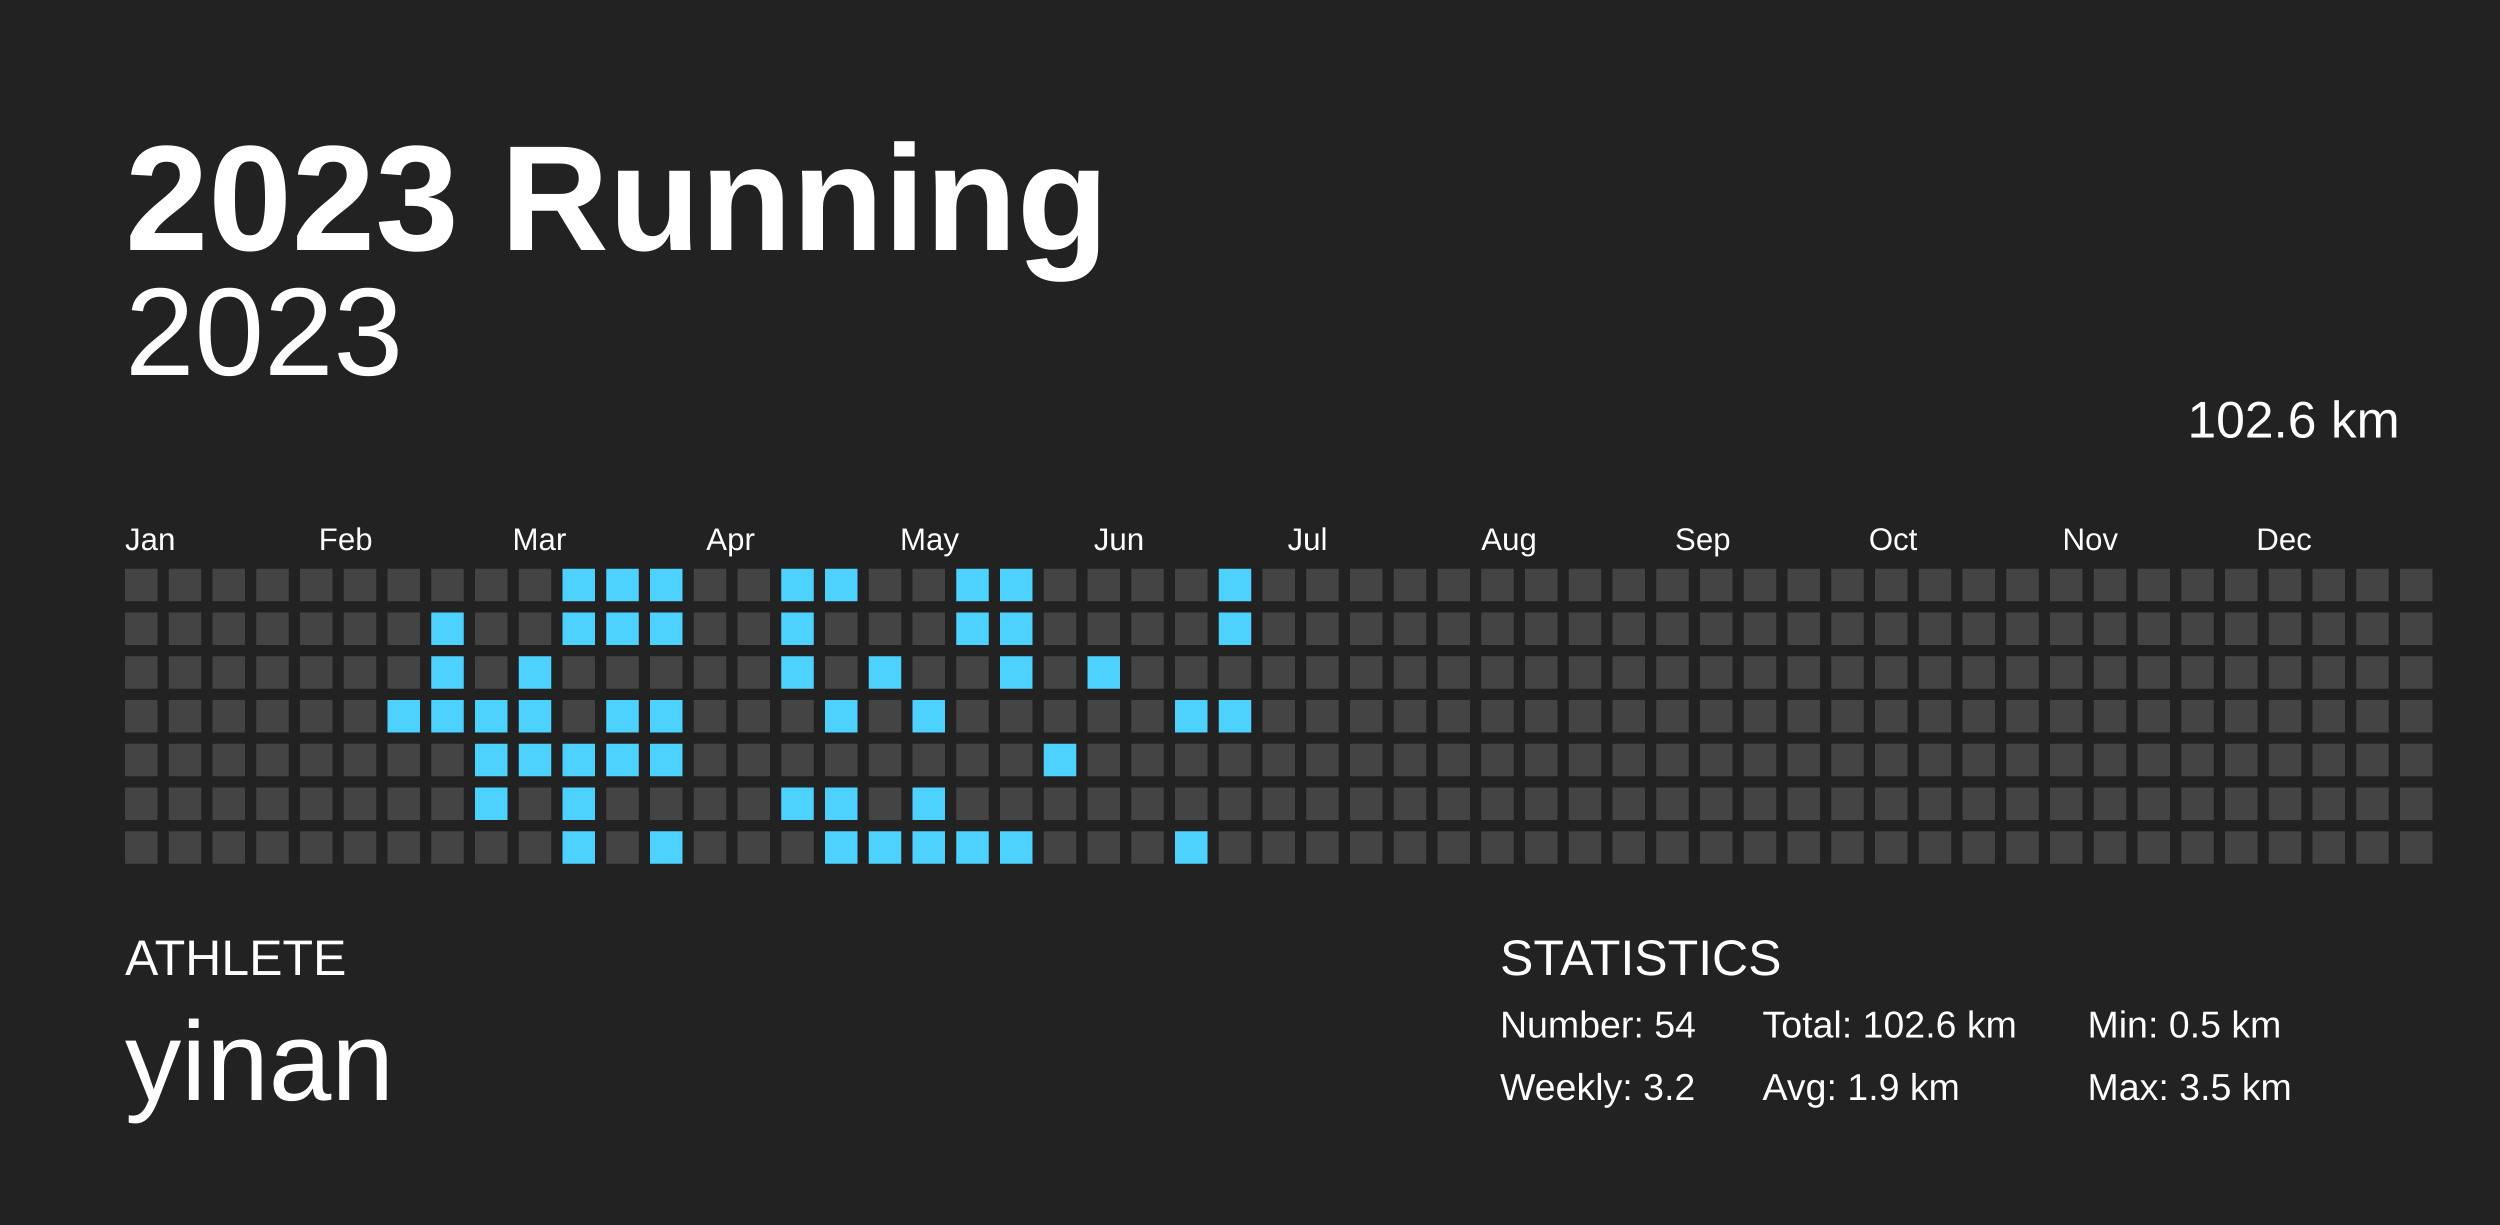
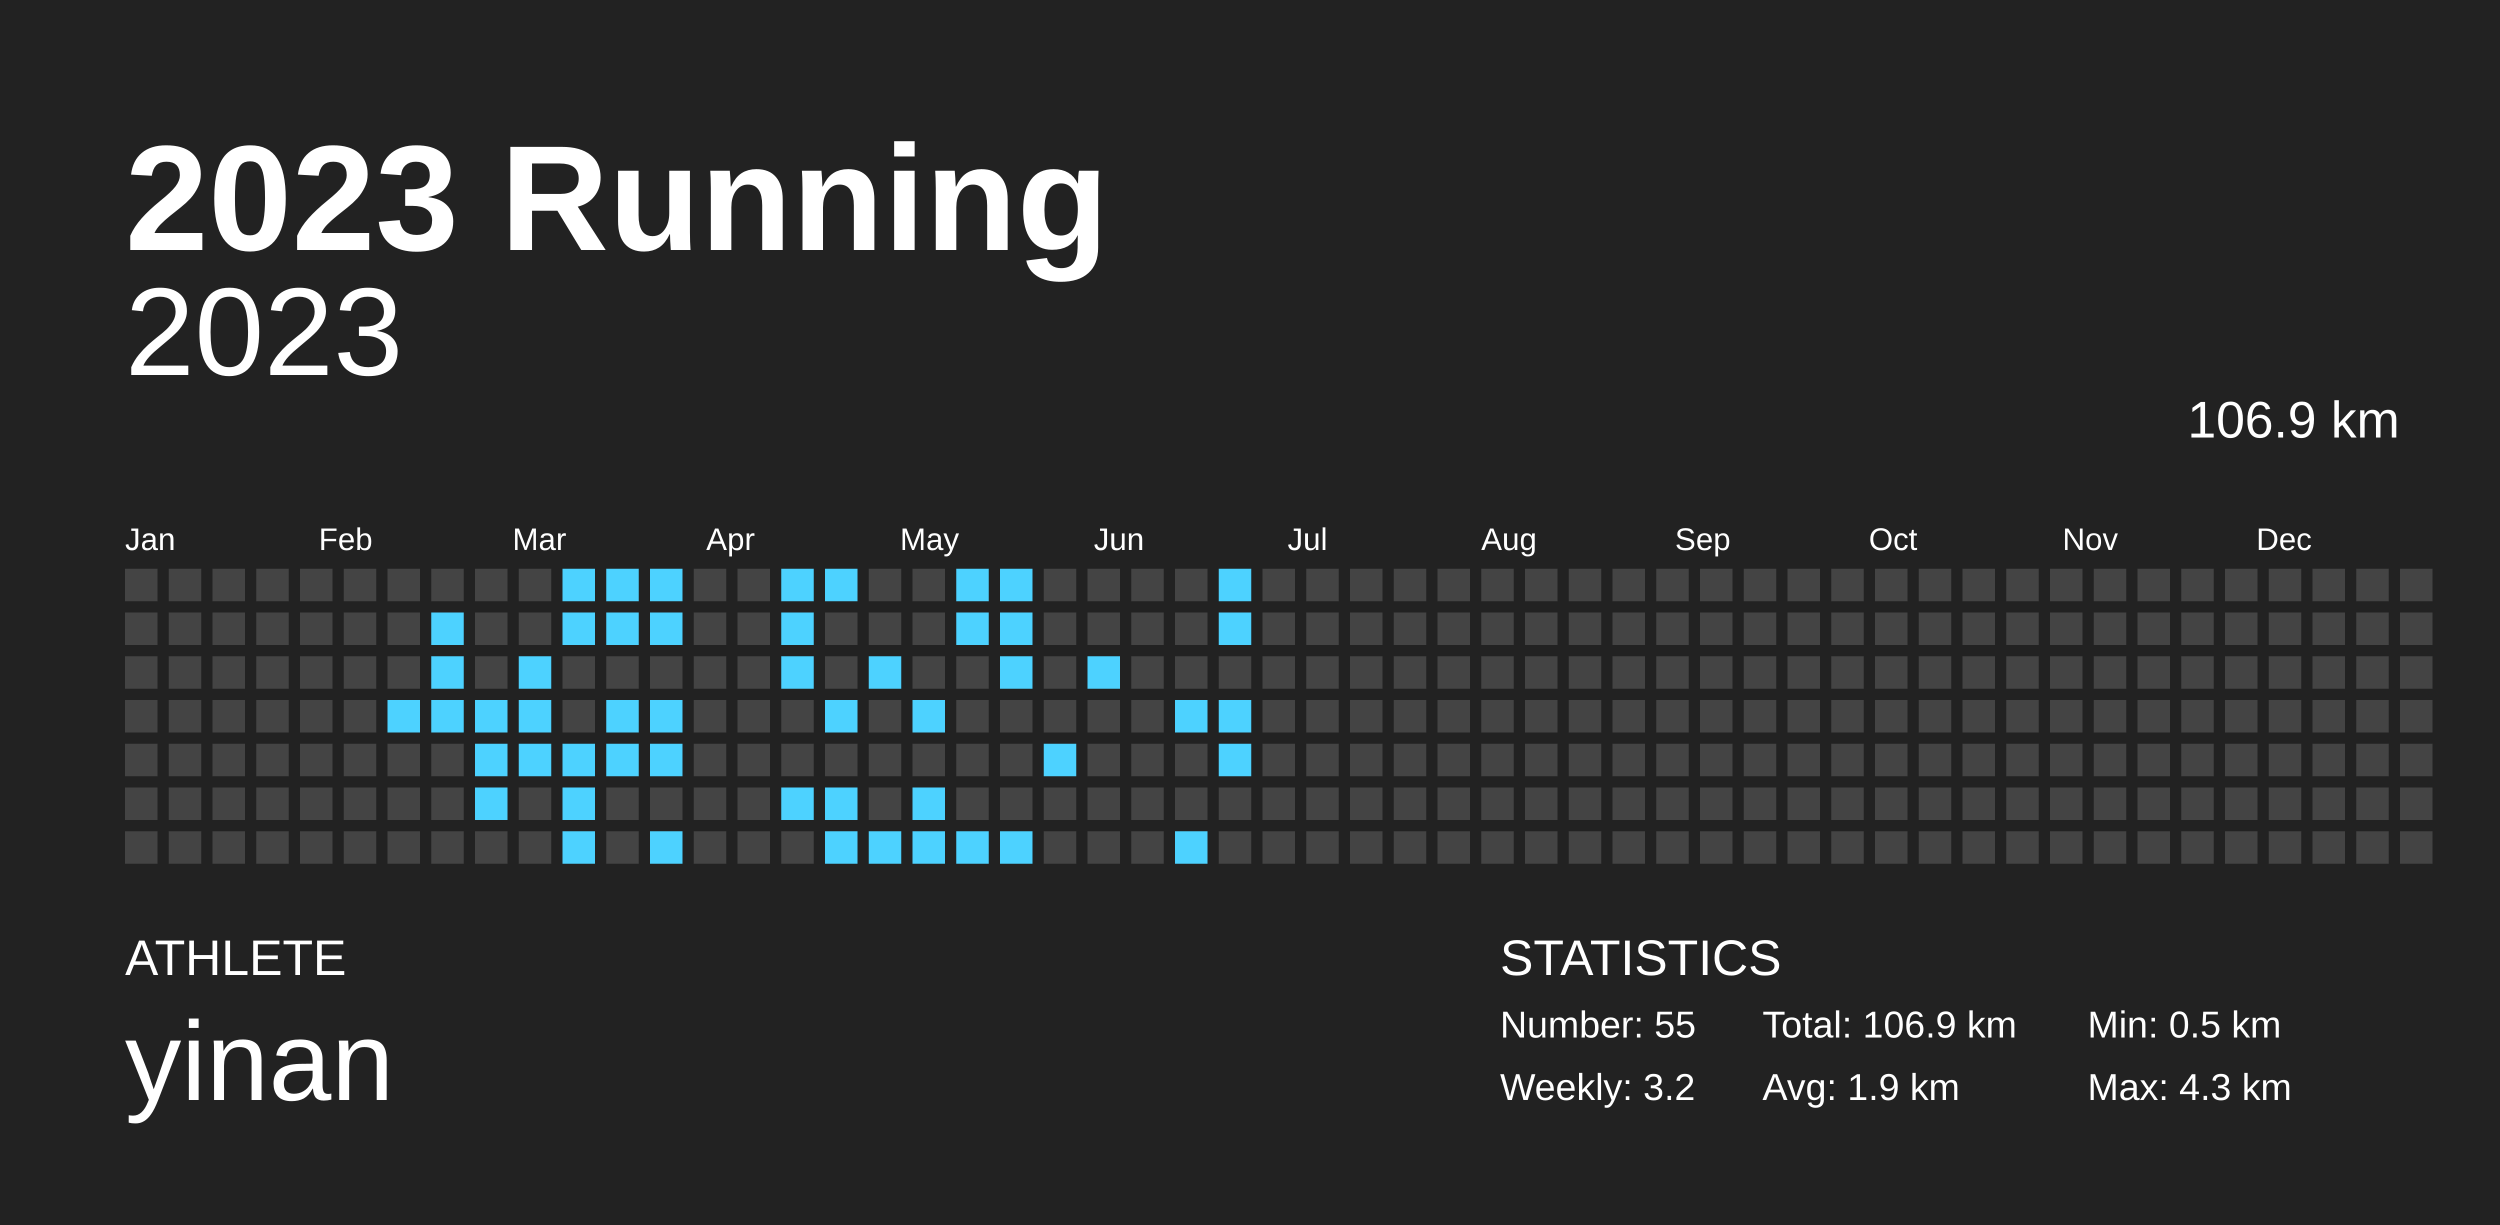
<svg xmlns="http://www.w3.org/2000/svg" baseProfile="full" height="98mm" version="1.1" viewBox="0,0,200,98" width="200mm">
  <defs />
  <rect fill="#222222" height="98" width="200" x="0" y="0" />
  <text fill="#FFFFFF" style="font-size:12px; font-family:Arial; font-weight:bold;" x="10" y="20">2023 Running</text>
  <text fill="#FFFFFF" style="font-size:4px; font-family:Arial" x="10" y="78">ATHLETE</text>
  <text fill="#FFFFFF" style="font-size:9px; font-family:Arial" x="10" y="88">yinan</text>
  <text fill="#FFFFFF" style="font-size:4px; font-family:Arial" x="120" y="78">STATISTICS</text>
-   <text fill="#FFFFFF" style="font-size:3px; font-family:Arial" x="120" y="83">Number: 54</text>
+   <text fill="#FFFFFF" style="font-size:3px; font-family:Arial" x="120" y="83">Number: 55</text>
  <text fill="#FFFFFF" style="font-size:3px; font-family:Arial" x="120" y="88">Weekly: 3.2</text>
-   <text fill="#FFFFFF" style="font-size:3px; font-family:Arial" x="141" y="83">Total: 102.6 km</text>
+   <text fill="#FFFFFF" style="font-size:3px; font-family:Arial" x="141" y="83">Total: 106.9 km</text>
  <text fill="#FFFFFF" style="font-size:3px; font-family:Arial" x="141" y="88">Avg: 1.9 km</text>
  <text fill="#FFFFFF" style="font-size:3px; font-family:Arial" x="167" y="83">Min: 0.5 km</text>
-   <text fill="#FFFFFF" style="font-size:3px; font-family:Arial" x="167" y="88">Max: 3.5 km</text>
+   <text fill="#FFFFFF" style="font-size:3px; font-family:Arial" x="167" y="88">Max: 4.3 km</text>
  <text alignment-baseline="hanging" fill="#FFFFFF" style="font-size:10.0px; font-family:Arial;" x="10" y="30">2023</text>
-   <text alignment-baseline="hanging" fill="#FFFFFF" style="font-size:4.125px; font-family:Arial;" x="175" y="35">102.6 km</text>
+   <text alignment-baseline="hanging" fill="#FFFFFF" style="font-size:4.125px; font-family:Arial;" x="175" y="35">106.9 km</text>
  <text fill="#FFFFFF" style="font-size:2.5px; font-family:Arial" x="10.0" y="44">Jan</text>
  <text fill="#FFFFFF" style="font-size:2.5px; font-family:Arial" x="25.5" y="44">Feb</text>
  <text fill="#FFFFFF" style="font-size:2.5px; font-family:Arial" x="41.0" y="44">Mar</text>
  <text fill="#FFFFFF" style="font-size:2.5px; font-family:Arial" x="56.5" y="44">Apr</text>
  <text fill="#FFFFFF" style="font-size:2.5px; font-family:Arial" x="72.0" y="44">May</text>
  <text fill="#FFFFFF" style="font-size:2.5px; font-family:Arial" x="87.5" y="44">Jun</text>
  <text fill="#FFFFFF" style="font-size:2.5px; font-family:Arial" x="103.0" y="44">Jul</text>
  <text fill="#FFFFFF" style="font-size:2.5px; font-family:Arial" x="118.5" y="44">Aug</text>
  <text fill="#FFFFFF" style="font-size:2.5px; font-family:Arial" x="134.0" y="44">Sep</text>
  <text fill="#FFFFFF" style="font-size:2.5px; font-family:Arial" x="149.5" y="44">Oct</text>
  <text fill="#FFFFFF" style="font-size:2.5px; font-family:Arial" x="165.0" y="44">Nov</text>
  <text fill="#FFFFFF" style="font-size:2.5px; font-family:Arial" x="180.5" y="44">Dec</text>
  <rect fill="#444444" height="2.6" width="2.6" x="10.0" y="45.5" />
  <rect fill="#444444" height="2.6" width="2.6" x="10.0" y="49.0" />
  <rect fill="#444444" height="2.6" width="2.6" x="10.0" y="52.5" />
  <rect fill="#444444" height="2.6" width="2.6" x="10.0" y="56.0" />
  <rect fill="#444444" height="2.6" width="2.6" x="10.0" y="59.5" />
  <rect fill="#444444" height="2.6" width="2.6" x="10.0" y="63.0" />
  <rect fill="#444444" height="2.6" width="2.6" x="10.0" y="66.5" />
  <rect fill="#444444" height="2.6" width="2.6" x="13.5" y="45.5" />
  <rect fill="#444444" height="2.6" width="2.6" x="13.5" y="49.0" />
  <rect fill="#444444" height="2.6" width="2.6" x="13.5" y="52.5" />
  <rect fill="#444444" height="2.6" width="2.6" x="13.5" y="56.0" />
  <rect fill="#444444" height="2.6" width="2.6" x="13.5" y="59.5" />
  <rect fill="#444444" height="2.6" width="2.6" x="13.5" y="63.0" />
  <rect fill="#444444" height="2.6" width="2.6" x="13.5" y="66.5" />
  <rect fill="#444444" height="2.6" width="2.6" x="17.0" y="45.5" />
  <rect fill="#444444" height="2.6" width="2.6" x="17.0" y="49.0" />
  <rect fill="#444444" height="2.6" width="2.6" x="17.0" y="52.5" />
  <rect fill="#444444" height="2.6" width="2.6" x="17.0" y="56.0" />
  <rect fill="#444444" height="2.6" width="2.6" x="17.0" y="59.5" />
  <rect fill="#444444" height="2.6" width="2.6" x="17.0" y="63.0" />
  <rect fill="#444444" height="2.6" width="2.6" x="17.0" y="66.5" />
  <rect fill="#444444" height="2.6" width="2.6" x="20.5" y="45.5" />
  <rect fill="#444444" height="2.6" width="2.6" x="20.5" y="49.0" />
  <rect fill="#444444" height="2.6" width="2.6" x="20.5" y="52.5" />
  <rect fill="#444444" height="2.6" width="2.6" x="20.5" y="56.0" />
  <rect fill="#444444" height="2.6" width="2.6" x="20.5" y="59.5" />
  <rect fill="#444444" height="2.6" width="2.6" x="20.5" y="63.0" />
  <rect fill="#444444" height="2.6" width="2.6" x="20.5" y="66.5" />
  <rect fill="#444444" height="2.6" width="2.6" x="24.0" y="45.5" />
  <rect fill="#444444" height="2.6" width="2.6" x="24.0" y="49.0" />
  <rect fill="#444444" height="2.6" width="2.6" x="24.0" y="52.5" />
  <rect fill="#444444" height="2.6" width="2.6" x="24.0" y="56.0" />
  <rect fill="#444444" height="2.6" width="2.6" x="24.0" y="59.5" />
  <rect fill="#444444" height="2.6" width="2.6" x="24.0" y="63.0" />
  <rect fill="#444444" height="2.6" width="2.6" x="24.0" y="66.5" />
  <rect fill="#444444" height="2.6" width="2.6" x="27.5" y="45.5" />
  <rect fill="#444444" height="2.6" width="2.6" x="27.5" y="49.0" />
  <rect fill="#444444" height="2.6" width="2.6" x="27.5" y="52.5" />
  <rect fill="#444444" height="2.6" width="2.6" x="27.5" y="56.0" />
  <rect fill="#444444" height="2.6" width="2.6" x="27.5" y="59.5" />
  <rect fill="#444444" height="2.6" width="2.6" x="27.5" y="63.0" />
  <rect fill="#444444" height="2.6" width="2.6" x="27.5" y="66.5" />
  <rect fill="#444444" height="2.6" width="2.6" x="31.0" y="45.5" />
  <rect fill="#444444" height="2.6" width="2.6" x="31.0" y="49.0" />
  <rect fill="#444444" height="2.6" width="2.6" x="31.0" y="52.5" />
  <rect fill="#4dd2ff" height="2.6" width="2.6" x="31.0" y="56.0" />
  <rect fill="#444444" height="2.6" width="2.6" x="31.0" y="59.5" />
  <rect fill="#444444" height="2.6" width="2.6" x="31.0" y="63.0" />
  <rect fill="#444444" height="2.6" width="2.6" x="31.0" y="66.5" />
  <rect fill="#444444" height="2.6" width="2.6" x="34.5" y="45.5" />
  <rect fill="#4dd2ff" height="2.6" width="2.6" x="34.5" y="49.0" />
  <rect fill="#4dd2ff" height="2.6" width="2.6" x="34.5" y="52.5" />
  <rect fill="#4dd2ff" height="2.6" width="2.6" x="34.5" y="56.0" />
  <rect fill="#444444" height="2.6" width="2.6" x="34.5" y="59.5" />
  <rect fill="#444444" height="2.6" width="2.6" x="34.5" y="63.0" />
  <rect fill="#444444" height="2.6" width="2.6" x="34.5" y="66.5" />
  <rect fill="#444444" height="2.6" width="2.6" x="38.0" y="45.5" />
  <rect fill="#444444" height="2.6" width="2.6" x="38.0" y="49.0" />
  <rect fill="#444444" height="2.6" width="2.6" x="38.0" y="52.5" />
  <rect fill="#4dd2ff" height="2.6" width="2.6" x="38.0" y="56.0" />
  <rect fill="#4dd2ff" height="2.6" width="2.6" x="38.0" y="59.5" />
  <rect fill="#4dd2ff" height="2.6" width="2.6" x="38.0" y="63.0" />
  <rect fill="#444444" height="2.6" width="2.6" x="38.0" y="66.5" />
  <rect fill="#444444" height="2.6" width="2.6" x="41.5" y="45.5" />
  <rect fill="#444444" height="2.6" width="2.6" x="41.5" y="49.0" />
  <rect fill="#4dd2ff" height="2.6" width="2.6" x="41.5" y="52.5" />
  <rect fill="#4dd2ff" height="2.6" width="2.6" x="41.5" y="56.0" />
  <rect fill="#4dd2ff" height="2.6" width="2.6" x="41.5" y="59.5" />
  <rect fill="#444444" height="2.6" width="2.6" x="41.5" y="63.0" />
  <rect fill="#444444" height="2.6" width="2.6" x="41.5" y="66.5" />
  <rect fill="#4dd2ff" height="2.6" width="2.6" x="45.0" y="45.5" />
  <rect fill="#4dd2ff" height="2.6" width="2.6" x="45.0" y="49.0" />
  <rect fill="#444444" height="2.6" width="2.6" x="45.0" y="52.5" />
  <rect fill="#444444" height="2.6" width="2.6" x="45.0" y="56.0" />
  <rect fill="#4dd2ff" height="2.6" width="2.6" x="45.0" y="59.5" />
  <rect fill="#4dd2ff" height="2.6" width="2.6" x="45.0" y="63.0" />
  <rect fill="#4dd2ff" height="2.6" width="2.6" x="45.0" y="66.5" />
  <rect fill="#4dd2ff" height="2.6" width="2.6" x="48.5" y="45.5" />
  <rect fill="#4dd2ff" height="2.6" width="2.6" x="48.5" y="49.0" />
  <rect fill="#444444" height="2.6" width="2.6" x="48.5" y="52.5" />
  <rect fill="#4dd2ff" height="2.6" width="2.6" x="48.5" y="56.0" />
  <rect fill="#4dd2ff" height="2.6" width="2.6" x="48.5" y="59.5" />
  <rect fill="#444444" height="2.6" width="2.6" x="48.5" y="63.0" />
  <rect fill="#444444" height="2.6" width="2.6" x="48.5" y="66.5" />
  <rect fill="#4dd2ff" height="2.6" width="2.6" x="52.0" y="45.5" />
  <rect fill="#4dd2ff" height="2.6" width="2.6" x="52.0" y="49.0" />
  <rect fill="#444444" height="2.6" width="2.6" x="52.0" y="52.5" />
  <rect fill="#4dd2ff" height="2.6" width="2.6" x="52.0" y="56.0" />
  <rect fill="#4dd2ff" height="2.6" width="2.6" x="52.0" y="59.5" />
  <rect fill="#444444" height="2.6" width="2.6" x="52.0" y="63.0" />
  <rect fill="#4dd2ff" height="2.6" width="2.6" x="52.0" y="66.5" />
  <rect fill="#444444" height="2.6" width="2.6" x="55.5" y="45.5" />
  <rect fill="#444444" height="2.6" width="2.6" x="55.5" y="49.0" />
  <rect fill="#444444" height="2.6" width="2.6" x="55.5" y="52.5" />
  <rect fill="#444444" height="2.6" width="2.6" x="55.5" y="56.0" />
  <rect fill="#444444" height="2.6" width="2.6" x="55.5" y="59.5" />
  <rect fill="#444444" height="2.6" width="2.6" x="55.5" y="63.0" />
  <rect fill="#444444" height="2.6" width="2.6" x="55.5" y="66.5" />
  <rect fill="#444444" height="2.6" width="2.6" x="59.0" y="45.5" />
  <rect fill="#444444" height="2.6" width="2.6" x="59.0" y="49.0" />
  <rect fill="#444444" height="2.6" width="2.6" x="59.0" y="52.5" />
  <rect fill="#444444" height="2.6" width="2.6" x="59.0" y="56.0" />
  <rect fill="#444444" height="2.6" width="2.6" x="59.0" y="59.5" />
  <rect fill="#444444" height="2.6" width="2.6" x="59.0" y="63.0" />
  <rect fill="#444444" height="2.6" width="2.6" x="59.0" y="66.5" />
  <rect fill="#4dd2ff" height="2.6" width="2.6" x="62.5" y="45.5" />
  <rect fill="#4dd2ff" height="2.6" width="2.6" x="62.5" y="49.0" />
  <rect fill="#4dd2ff" height="2.6" width="2.6" x="62.5" y="52.5" />
  <rect fill="#444444" height="2.6" width="2.6" x="62.5" y="56.0" />
  <rect fill="#444444" height="2.6" width="2.6" x="62.5" y="59.5" />
  <rect fill="#4dd2ff" height="2.6" width="2.6" x="62.5" y="63.0" />
  <rect fill="#444444" height="2.6" width="2.6" x="62.5" y="66.5" />
  <rect fill="#4dd2ff" height="2.6" width="2.6" x="66.0" y="45.5" />
  <rect fill="#444444" height="2.6" width="2.6" x="66.0" y="49.0" />
  <rect fill="#444444" height="2.6" width="2.6" x="66.0" y="52.5" />
  <rect fill="#4dd2ff" height="2.6" width="2.6" x="66.0" y="56.0" />
  <rect fill="#444444" height="2.6" width="2.6" x="66.0" y="59.5" />
  <rect fill="#4dd2ff" height="2.6" width="2.6" x="66.0" y="63.0" />
  <rect fill="#4dd2ff" height="2.6" width="2.6" x="66.0" y="66.5" />
  <rect fill="#444444" height="2.6" width="2.6" x="69.5" y="45.5" />
  <rect fill="#444444" height="2.6" width="2.6" x="69.5" y="49.0" />
  <rect fill="#4dd2ff" height="2.6" width="2.6" x="69.5" y="52.5" />
  <rect fill="#444444" height="2.6" width="2.6" x="69.5" y="56.0" />
  <rect fill="#444444" height="2.6" width="2.6" x="69.5" y="59.5" />
  <rect fill="#444444" height="2.6" width="2.6" x="69.5" y="63.0" />
  <rect fill="#4dd2ff" height="2.6" width="2.6" x="69.5" y="66.5" />
  <rect fill="#444444" height="2.6" width="2.6" x="73.0" y="45.5" />
  <rect fill="#444444" height="2.6" width="2.6" x="73.0" y="49.0" />
  <rect fill="#444444" height="2.6" width="2.6" x="73.0" y="52.5" />
  <rect fill="#4dd2ff" height="2.6" width="2.6" x="73.0" y="56.0" />
  <rect fill="#444444" height="2.6" width="2.6" x="73.0" y="59.5" />
  <rect fill="#4dd2ff" height="2.6" width="2.6" x="73.0" y="63.0" />
  <rect fill="#4dd2ff" height="2.6" width="2.6" x="73.0" y="66.5" />
  <rect fill="#4dd2ff" height="2.6" width="2.6" x="76.5" y="45.5" />
  <rect fill="#4dd2ff" height="2.6" width="2.6" x="76.5" y="49.0" />
  <rect fill="#444444" height="2.6" width="2.6" x="76.5" y="52.5" />
  <rect fill="#444444" height="2.6" width="2.6" x="76.5" y="56.0" />
  <rect fill="#444444" height="2.6" width="2.6" x="76.5" y="59.5" />
  <rect fill="#444444" height="2.6" width="2.6" x="76.5" y="63.0" />
  <rect fill="#4dd2ff" height="2.6" width="2.6" x="76.5" y="66.5" />
  <rect fill="#4dd2ff" height="2.6" width="2.6" x="80.0" y="45.5" />
  <rect fill="#4dd2ff" height="2.6" width="2.6" x="80.0" y="49.0" />
  <rect fill="#4dd2ff" height="2.6" width="2.6" x="80.0" y="52.5" />
  <rect fill="#444444" height="2.6" width="2.6" x="80.0" y="56.0" />
  <rect fill="#444444" height="2.6" width="2.6" x="80.0" y="59.5" />
  <rect fill="#444444" height="2.6" width="2.6" x="80.0" y="63.0" />
  <rect fill="#4dd2ff" height="2.6" width="2.6" x="80.0" y="66.5" />
  <rect fill="#444444" height="2.6" width="2.6" x="83.5" y="45.5" />
  <rect fill="#444444" height="2.6" width="2.6" x="83.5" y="49.0" />
  <rect fill="#444444" height="2.6" width="2.6" x="83.5" y="52.5" />
  <rect fill="#444444" height="2.6" width="2.6" x="83.5" y="56.0" />
  <rect fill="#4dd2ff" height="2.6" width="2.6" x="83.5" y="59.5" />
  <rect fill="#444444" height="2.6" width="2.6" x="83.5" y="63.0" />
  <rect fill="#444444" height="2.6" width="2.6" x="83.5" y="66.5" />
  <rect fill="#444444" height="2.6" width="2.6" x="87.0" y="45.5" />
  <rect fill="#444444" height="2.6" width="2.6" x="87.0" y="49.0" />
  <rect fill="#4dd2ff" height="2.6" width="2.6" x="87.0" y="52.5" />
  <rect fill="#444444" height="2.6" width="2.6" x="87.0" y="56.0" />
  <rect fill="#444444" height="2.6" width="2.6" x="87.0" y="59.5" />
  <rect fill="#444444" height="2.6" width="2.6" x="87.0" y="63.0" />
  <rect fill="#444444" height="2.6" width="2.6" x="87.0" y="66.5" />
  <rect fill="#444444" height="2.6" width="2.6" x="90.5" y="45.5" />
  <rect fill="#444444" height="2.6" width="2.6" x="90.5" y="49.0" />
  <rect fill="#444444" height="2.6" width="2.6" x="90.5" y="52.5" />
  <rect fill="#444444" height="2.6" width="2.6" x="90.5" y="56.0" />
  <rect fill="#444444" height="2.6" width="2.6" x="90.5" y="59.5" />
  <rect fill="#444444" height="2.6" width="2.6" x="90.5" y="63.0" />
  <rect fill="#444444" height="2.6" width="2.6" x="90.5" y="66.5" />
  <rect fill="#444444" height="2.6" width="2.6" x="94.0" y="45.5" />
  <rect fill="#444444" height="2.6" width="2.6" x="94.0" y="49.0" />
  <rect fill="#444444" height="2.6" width="2.6" x="94.0" y="52.5" />
  <rect fill="#4dd2ff" height="2.6" width="2.6" x="94.0" y="56.0" />
  <rect fill="#444444" height="2.6" width="2.6" x="94.0" y="59.5" />
  <rect fill="#444444" height="2.6" width="2.6" x="94.0" y="63.0" />
  <rect fill="#4dd2ff" height="2.6" width="2.6" x="94.0" y="66.5" />
  <rect fill="#4dd2ff" height="2.6" width="2.6" x="97.5" y="45.5" />
  <rect fill="#4dd2ff" height="2.6" width="2.6" x="97.5" y="49.0" />
  <rect fill="#444444" height="2.6" width="2.6" x="97.5" y="52.5" />
  <rect fill="#4dd2ff" height="2.6" width="2.6" x="97.5" y="56.0" />
-   <rect fill="#444444" height="2.6" width="2.6" x="97.5" y="59.5" />
+   <rect fill="#4dd2ff" height="2.6" width="2.6" x="97.5" y="59.5" />
  <rect fill="#444444" height="2.6" width="2.6" x="97.5" y="63.0" />
  <rect fill="#444444" height="2.6" width="2.6" x="97.5" y="66.5" />
  <rect fill="#444444" height="2.6" width="2.6" x="101.0" y="45.5" />
  <rect fill="#444444" height="2.6" width="2.6" x="101.0" y="49.0" />
  <rect fill="#444444" height="2.6" width="2.6" x="101.0" y="52.5" />
  <rect fill="#444444" height="2.6" width="2.6" x="101.0" y="56.0" />
  <rect fill="#444444" height="2.6" width="2.6" x="101.0" y="59.5" />
  <rect fill="#444444" height="2.6" width="2.6" x="101.0" y="63.0" />
  <rect fill="#444444" height="2.6" width="2.6" x="101.0" y="66.5" />
  <rect fill="#444444" height="2.6" width="2.6" x="104.5" y="45.5" />
  <rect fill="#444444" height="2.6" width="2.6" x="104.5" y="49.0" />
  <rect fill="#444444" height="2.6" width="2.6" x="104.5" y="52.5" />
  <rect fill="#444444" height="2.6" width="2.6" x="104.5" y="56.0" />
  <rect fill="#444444" height="2.6" width="2.6" x="104.5" y="59.5" />
  <rect fill="#444444" height="2.6" width="2.6" x="104.5" y="63.0" />
  <rect fill="#444444" height="2.6" width="2.6" x="104.5" y="66.5" />
  <rect fill="#444444" height="2.6" width="2.6" x="108.0" y="45.5" />
  <rect fill="#444444" height="2.6" width="2.6" x="108.0" y="49.0" />
  <rect fill="#444444" height="2.6" width="2.6" x="108.0" y="52.5" />
  <rect fill="#444444" height="2.6" width="2.6" x="108.0" y="56.0" />
  <rect fill="#444444" height="2.6" width="2.6" x="108.0" y="59.5" />
  <rect fill="#444444" height="2.6" width="2.6" x="108.0" y="63.0" />
  <rect fill="#444444" height="2.6" width="2.6" x="108.0" y="66.5" />
  <rect fill="#444444" height="2.6" width="2.6" x="111.5" y="45.5" />
  <rect fill="#444444" height="2.6" width="2.6" x="111.5" y="49.0" />
  <rect fill="#444444" height="2.6" width="2.6" x="111.5" y="52.5" />
  <rect fill="#444444" height="2.6" width="2.6" x="111.5" y="56.0" />
  <rect fill="#444444" height="2.6" width="2.6" x="111.5" y="59.5" />
  <rect fill="#444444" height="2.6" width="2.6" x="111.5" y="63.0" />
  <rect fill="#444444" height="2.6" width="2.6" x="111.5" y="66.5" />
  <rect fill="#444444" height="2.6" width="2.6" x="115.0" y="45.5" />
  <rect fill="#444444" height="2.6" width="2.6" x="115.0" y="49.0" />
  <rect fill="#444444" height="2.6" width="2.6" x="115.0" y="52.5" />
  <rect fill="#444444" height="2.6" width="2.6" x="115.0" y="56.0" />
  <rect fill="#444444" height="2.6" width="2.6" x="115.0" y="59.5" />
  <rect fill="#444444" height="2.6" width="2.6" x="115.0" y="63.0" />
  <rect fill="#444444" height="2.6" width="2.6" x="115.0" y="66.5" />
  <rect fill="#444444" height="2.6" width="2.6" x="118.5" y="45.5" />
  <rect fill="#444444" height="2.6" width="2.6" x="118.5" y="49.0" />
  <rect fill="#444444" height="2.6" width="2.6" x="118.5" y="52.5" />
  <rect fill="#444444" height="2.6" width="2.6" x="118.5" y="56.0" />
  <rect fill="#444444" height="2.6" width="2.6" x="118.5" y="59.5" />
  <rect fill="#444444" height="2.6" width="2.6" x="118.5" y="63.0" />
  <rect fill="#444444" height="2.6" width="2.6" x="118.5" y="66.5" />
  <rect fill="#444444" height="2.6" width="2.6" x="122.0" y="45.5" />
  <rect fill="#444444" height="2.6" width="2.6" x="122.0" y="49.0" />
  <rect fill="#444444" height="2.6" width="2.6" x="122.0" y="52.5" />
  <rect fill="#444444" height="2.6" width="2.6" x="122.0" y="56.0" />
  <rect fill="#444444" height="2.6" width="2.6" x="122.0" y="59.5" />
  <rect fill="#444444" height="2.6" width="2.6" x="122.0" y="63.0" />
  <rect fill="#444444" height="2.6" width="2.6" x="122.0" y="66.5" />
  <rect fill="#444444" height="2.6" width="2.6" x="125.5" y="45.5" />
  <rect fill="#444444" height="2.6" width="2.6" x="125.5" y="49.0" />
  <rect fill="#444444" height="2.6" width="2.6" x="125.5" y="52.5" />
  <rect fill="#444444" height="2.6" width="2.6" x="125.5" y="56.0" />
  <rect fill="#444444" height="2.6" width="2.6" x="125.5" y="59.5" />
  <rect fill="#444444" height="2.6" width="2.6" x="125.5" y="63.0" />
  <rect fill="#444444" height="2.6" width="2.6" x="125.5" y="66.5" />
  <rect fill="#444444" height="2.6" width="2.6" x="129.0" y="45.5" />
  <rect fill="#444444" height="2.6" width="2.6" x="129.0" y="49.0" />
  <rect fill="#444444" height="2.6" width="2.6" x="129.0" y="52.5" />
  <rect fill="#444444" height="2.6" width="2.6" x="129.0" y="56.0" />
  <rect fill="#444444" height="2.6" width="2.6" x="129.0" y="59.5" />
  <rect fill="#444444" height="2.6" width="2.6" x="129.0" y="63.0" />
  <rect fill="#444444" height="2.6" width="2.6" x="129.0" y="66.5" />
  <rect fill="#444444" height="2.6" width="2.6" x="132.5" y="45.5" />
  <rect fill="#444444" height="2.6" width="2.6" x="132.5" y="49.0" />
  <rect fill="#444444" height="2.6" width="2.6" x="132.5" y="52.5" />
  <rect fill="#444444" height="2.6" width="2.6" x="132.5" y="56.0" />
  <rect fill="#444444" height="2.6" width="2.6" x="132.5" y="59.5" />
  <rect fill="#444444" height="2.6" width="2.6" x="132.5" y="63.0" />
  <rect fill="#444444" height="2.6" width="2.6" x="132.5" y="66.5" />
  <rect fill="#444444" height="2.6" width="2.6" x="136.0" y="45.5" />
  <rect fill="#444444" height="2.6" width="2.6" x="136.0" y="49.0" />
  <rect fill="#444444" height="2.6" width="2.6" x="136.0" y="52.5" />
  <rect fill="#444444" height="2.6" width="2.6" x="136.0" y="56.0" />
  <rect fill="#444444" height="2.6" width="2.6" x="136.0" y="59.5" />
  <rect fill="#444444" height="2.6" width="2.6" x="136.0" y="63.0" />
  <rect fill="#444444" height="2.6" width="2.6" x="136.0" y="66.5" />
  <rect fill="#444444" height="2.6" width="2.6" x="139.5" y="45.5" />
  <rect fill="#444444" height="2.6" width="2.6" x="139.5" y="49.0" />
  <rect fill="#444444" height="2.6" width="2.6" x="139.5" y="52.5" />
  <rect fill="#444444" height="2.6" width="2.6" x="139.5" y="56.0" />
  <rect fill="#444444" height="2.6" width="2.6" x="139.5" y="59.5" />
  <rect fill="#444444" height="2.6" width="2.6" x="139.5" y="63.0" />
  <rect fill="#444444" height="2.6" width="2.6" x="139.5" y="66.5" />
  <rect fill="#444444" height="2.6" width="2.6" x="143.0" y="45.5" />
  <rect fill="#444444" height="2.6" width="2.6" x="143.0" y="49.0" />
  <rect fill="#444444" height="2.6" width="2.6" x="143.0" y="52.5" />
  <rect fill="#444444" height="2.6" width="2.6" x="143.0" y="56.0" />
  <rect fill="#444444" height="2.6" width="2.6" x="143.0" y="59.5" />
  <rect fill="#444444" height="2.6" width="2.6" x="143.0" y="63.0" />
  <rect fill="#444444" height="2.6" width="2.6" x="143.0" y="66.5" />
  <rect fill="#444444" height="2.6" width="2.6" x="146.5" y="45.5" />
  <rect fill="#444444" height="2.6" width="2.6" x="146.5" y="49.0" />
  <rect fill="#444444" height="2.6" width="2.6" x="146.5" y="52.5" />
  <rect fill="#444444" height="2.6" width="2.6" x="146.5" y="56.0" />
  <rect fill="#444444" height="2.6" width="2.6" x="146.5" y="59.5" />
  <rect fill="#444444" height="2.6" width="2.6" x="146.5" y="63.0" />
  <rect fill="#444444" height="2.6" width="2.6" x="146.5" y="66.5" />
  <rect fill="#444444" height="2.6" width="2.6" x="150.0" y="45.5" />
  <rect fill="#444444" height="2.6" width="2.6" x="150.0" y="49.0" />
  <rect fill="#444444" height="2.6" width="2.6" x="150.0" y="52.5" />
  <rect fill="#444444" height="2.6" width="2.6" x="150.0" y="56.0" />
  <rect fill="#444444" height="2.6" width="2.6" x="150.0" y="59.5" />
  <rect fill="#444444" height="2.6" width="2.6" x="150.0" y="63.0" />
  <rect fill="#444444" height="2.6" width="2.6" x="150.0" y="66.5" />
  <rect fill="#444444" height="2.6" width="2.6" x="153.5" y="45.5" />
  <rect fill="#444444" height="2.6" width="2.6" x="153.5" y="49.0" />
  <rect fill="#444444" height="2.6" width="2.6" x="153.5" y="52.5" />
  <rect fill="#444444" height="2.6" width="2.6" x="153.5" y="56.0" />
  <rect fill="#444444" height="2.6" width="2.6" x="153.5" y="59.5" />
  <rect fill="#444444" height="2.6" width="2.6" x="153.5" y="63.0" />
  <rect fill="#444444" height="2.6" width="2.6" x="153.5" y="66.5" />
  <rect fill="#444444" height="2.6" width="2.6" x="157.0" y="45.5" />
  <rect fill="#444444" height="2.6" width="2.6" x="157.0" y="49.0" />
  <rect fill="#444444" height="2.6" width="2.6" x="157.0" y="52.5" />
  <rect fill="#444444" height="2.6" width="2.6" x="157.0" y="56.0" />
  <rect fill="#444444" height="2.6" width="2.6" x="157.0" y="59.5" />
  <rect fill="#444444" height="2.6" width="2.6" x="157.0" y="63.0" />
  <rect fill="#444444" height="2.6" width="2.6" x="157.0" y="66.5" />
  <rect fill="#444444" height="2.6" width="2.6" x="160.5" y="45.5" />
  <rect fill="#444444" height="2.6" width="2.6" x="160.5" y="49.0" />
  <rect fill="#444444" height="2.6" width="2.6" x="160.5" y="52.5" />
  <rect fill="#444444" height="2.6" width="2.6" x="160.5" y="56.0" />
  <rect fill="#444444" height="2.6" width="2.6" x="160.5" y="59.5" />
  <rect fill="#444444" height="2.6" width="2.6" x="160.5" y="63.0" />
  <rect fill="#444444" height="2.6" width="2.6" x="160.5" y="66.5" />
  <rect fill="#444444" height="2.6" width="2.6" x="164.0" y="45.5" />
  <rect fill="#444444" height="2.6" width="2.6" x="164.0" y="49.0" />
  <rect fill="#444444" height="2.6" width="2.6" x="164.0" y="52.5" />
  <rect fill="#444444" height="2.6" width="2.6" x="164.0" y="56.0" />
  <rect fill="#444444" height="2.6" width="2.6" x="164.0" y="59.5" />
  <rect fill="#444444" height="2.6" width="2.6" x="164.0" y="63.0" />
  <rect fill="#444444" height="2.6" width="2.6" x="164.0" y="66.5" />
  <rect fill="#444444" height="2.6" width="2.6" x="167.5" y="45.5" />
  <rect fill="#444444" height="2.6" width="2.6" x="167.5" y="49.0" />
  <rect fill="#444444" height="2.6" width="2.6" x="167.5" y="52.5" />
  <rect fill="#444444" height="2.6" width="2.6" x="167.5" y="56.0" />
  <rect fill="#444444" height="2.6" width="2.6" x="167.5" y="59.5" />
  <rect fill="#444444" height="2.6" width="2.6" x="167.5" y="63.0" />
  <rect fill="#444444" height="2.6" width="2.6" x="167.5" y="66.5" />
  <rect fill="#444444" height="2.6" width="2.6" x="171.0" y="45.5" />
  <rect fill="#444444" height="2.6" width="2.6" x="171.0" y="49.0" />
  <rect fill="#444444" height="2.6" width="2.6" x="171.0" y="52.5" />
  <rect fill="#444444" height="2.6" width="2.6" x="171.0" y="56.0" />
  <rect fill="#444444" height="2.6" width="2.6" x="171.0" y="59.5" />
  <rect fill="#444444" height="2.6" width="2.6" x="171.0" y="63.0" />
  <rect fill="#444444" height="2.6" width="2.6" x="171.0" y="66.5" />
  <rect fill="#444444" height="2.6" width="2.6" x="174.5" y="45.5" />
  <rect fill="#444444" height="2.6" width="2.6" x="174.5" y="49.0" />
  <rect fill="#444444" height="2.6" width="2.6" x="174.5" y="52.5" />
  <rect fill="#444444" height="2.6" width="2.6" x="174.5" y="56.0" />
  <rect fill="#444444" height="2.6" width="2.6" x="174.5" y="59.5" />
  <rect fill="#444444" height="2.6" width="2.6" x="174.5" y="63.0" />
  <rect fill="#444444" height="2.6" width="2.6" x="174.5" y="66.5" />
  <rect fill="#444444" height="2.6" width="2.6" x="178.0" y="45.5" />
  <rect fill="#444444" height="2.6" width="2.6" x="178.0" y="49.0" />
  <rect fill="#444444" height="2.6" width="2.6" x="178.0" y="52.5" />
  <rect fill="#444444" height="2.6" width="2.6" x="178.0" y="56.0" />
  <rect fill="#444444" height="2.6" width="2.6" x="178.0" y="59.5" />
  <rect fill="#444444" height="2.6" width="2.6" x="178.0" y="63.0" />
  <rect fill="#444444" height="2.6" width="2.6" x="178.0" y="66.5" />
  <rect fill="#444444" height="2.6" width="2.6" x="181.5" y="45.5" />
  <rect fill="#444444" height="2.6" width="2.6" x="181.5" y="49.0" />
  <rect fill="#444444" height="2.6" width="2.6" x="181.5" y="52.5" />
  <rect fill="#444444" height="2.6" width="2.6" x="181.5" y="56.0" />
  <rect fill="#444444" height="2.6" width="2.6" x="181.5" y="59.5" />
  <rect fill="#444444" height="2.6" width="2.6" x="181.5" y="63.0" />
  <rect fill="#444444" height="2.6" width="2.6" x="181.5" y="66.5" />
  <rect fill="#444444" height="2.6" width="2.6" x="185.0" y="45.5" />
  <rect fill="#444444" height="2.6" width="2.6" x="185.0" y="49.0" />
  <rect fill="#444444" height="2.6" width="2.6" x="185.0" y="52.5" />
  <rect fill="#444444" height="2.6" width="2.6" x="185.0" y="56.0" />
  <rect fill="#444444" height="2.6" width="2.6" x="185.0" y="59.5" />
  <rect fill="#444444" height="2.6" width="2.6" x="185.0" y="63.0" />
  <rect fill="#444444" height="2.6" width="2.6" x="185.0" y="66.5" />
  <rect fill="#444444" height="2.6" width="2.6" x="188.5" y="45.5" />
  <rect fill="#444444" height="2.6" width="2.6" x="188.5" y="49.0" />
  <rect fill="#444444" height="2.6" width="2.6" x="188.5" y="52.5" />
  <rect fill="#444444" height="2.6" width="2.6" x="188.5" y="56.0" />
  <rect fill="#444444" height="2.6" width="2.6" x="188.5" y="59.5" />
  <rect fill="#444444" height="2.6" width="2.6" x="188.5" y="63.0" />
  <rect fill="#444444" height="2.6" width="2.6" x="188.5" y="66.5" />
  <rect fill="#444444" height="2.6" width="2.6" x="192.0" y="45.5" />
  <rect fill="#444444" height="2.6" width="2.6" x="192.0" y="49.0" />
  <rect fill="#444444" height="2.6" width="2.6" x="192.0" y="52.5" />
  <rect fill="#444444" height="2.6" width="2.6" x="192.0" y="56.0" />
  <rect fill="#444444" height="2.6" width="2.6" x="192.0" y="59.5" />
  <rect fill="#444444" height="2.6" width="2.6" x="192.0" y="63.0" />
  <rect fill="#444444" height="2.6" width="2.6" x="192.0" y="66.5" />
</svg>
